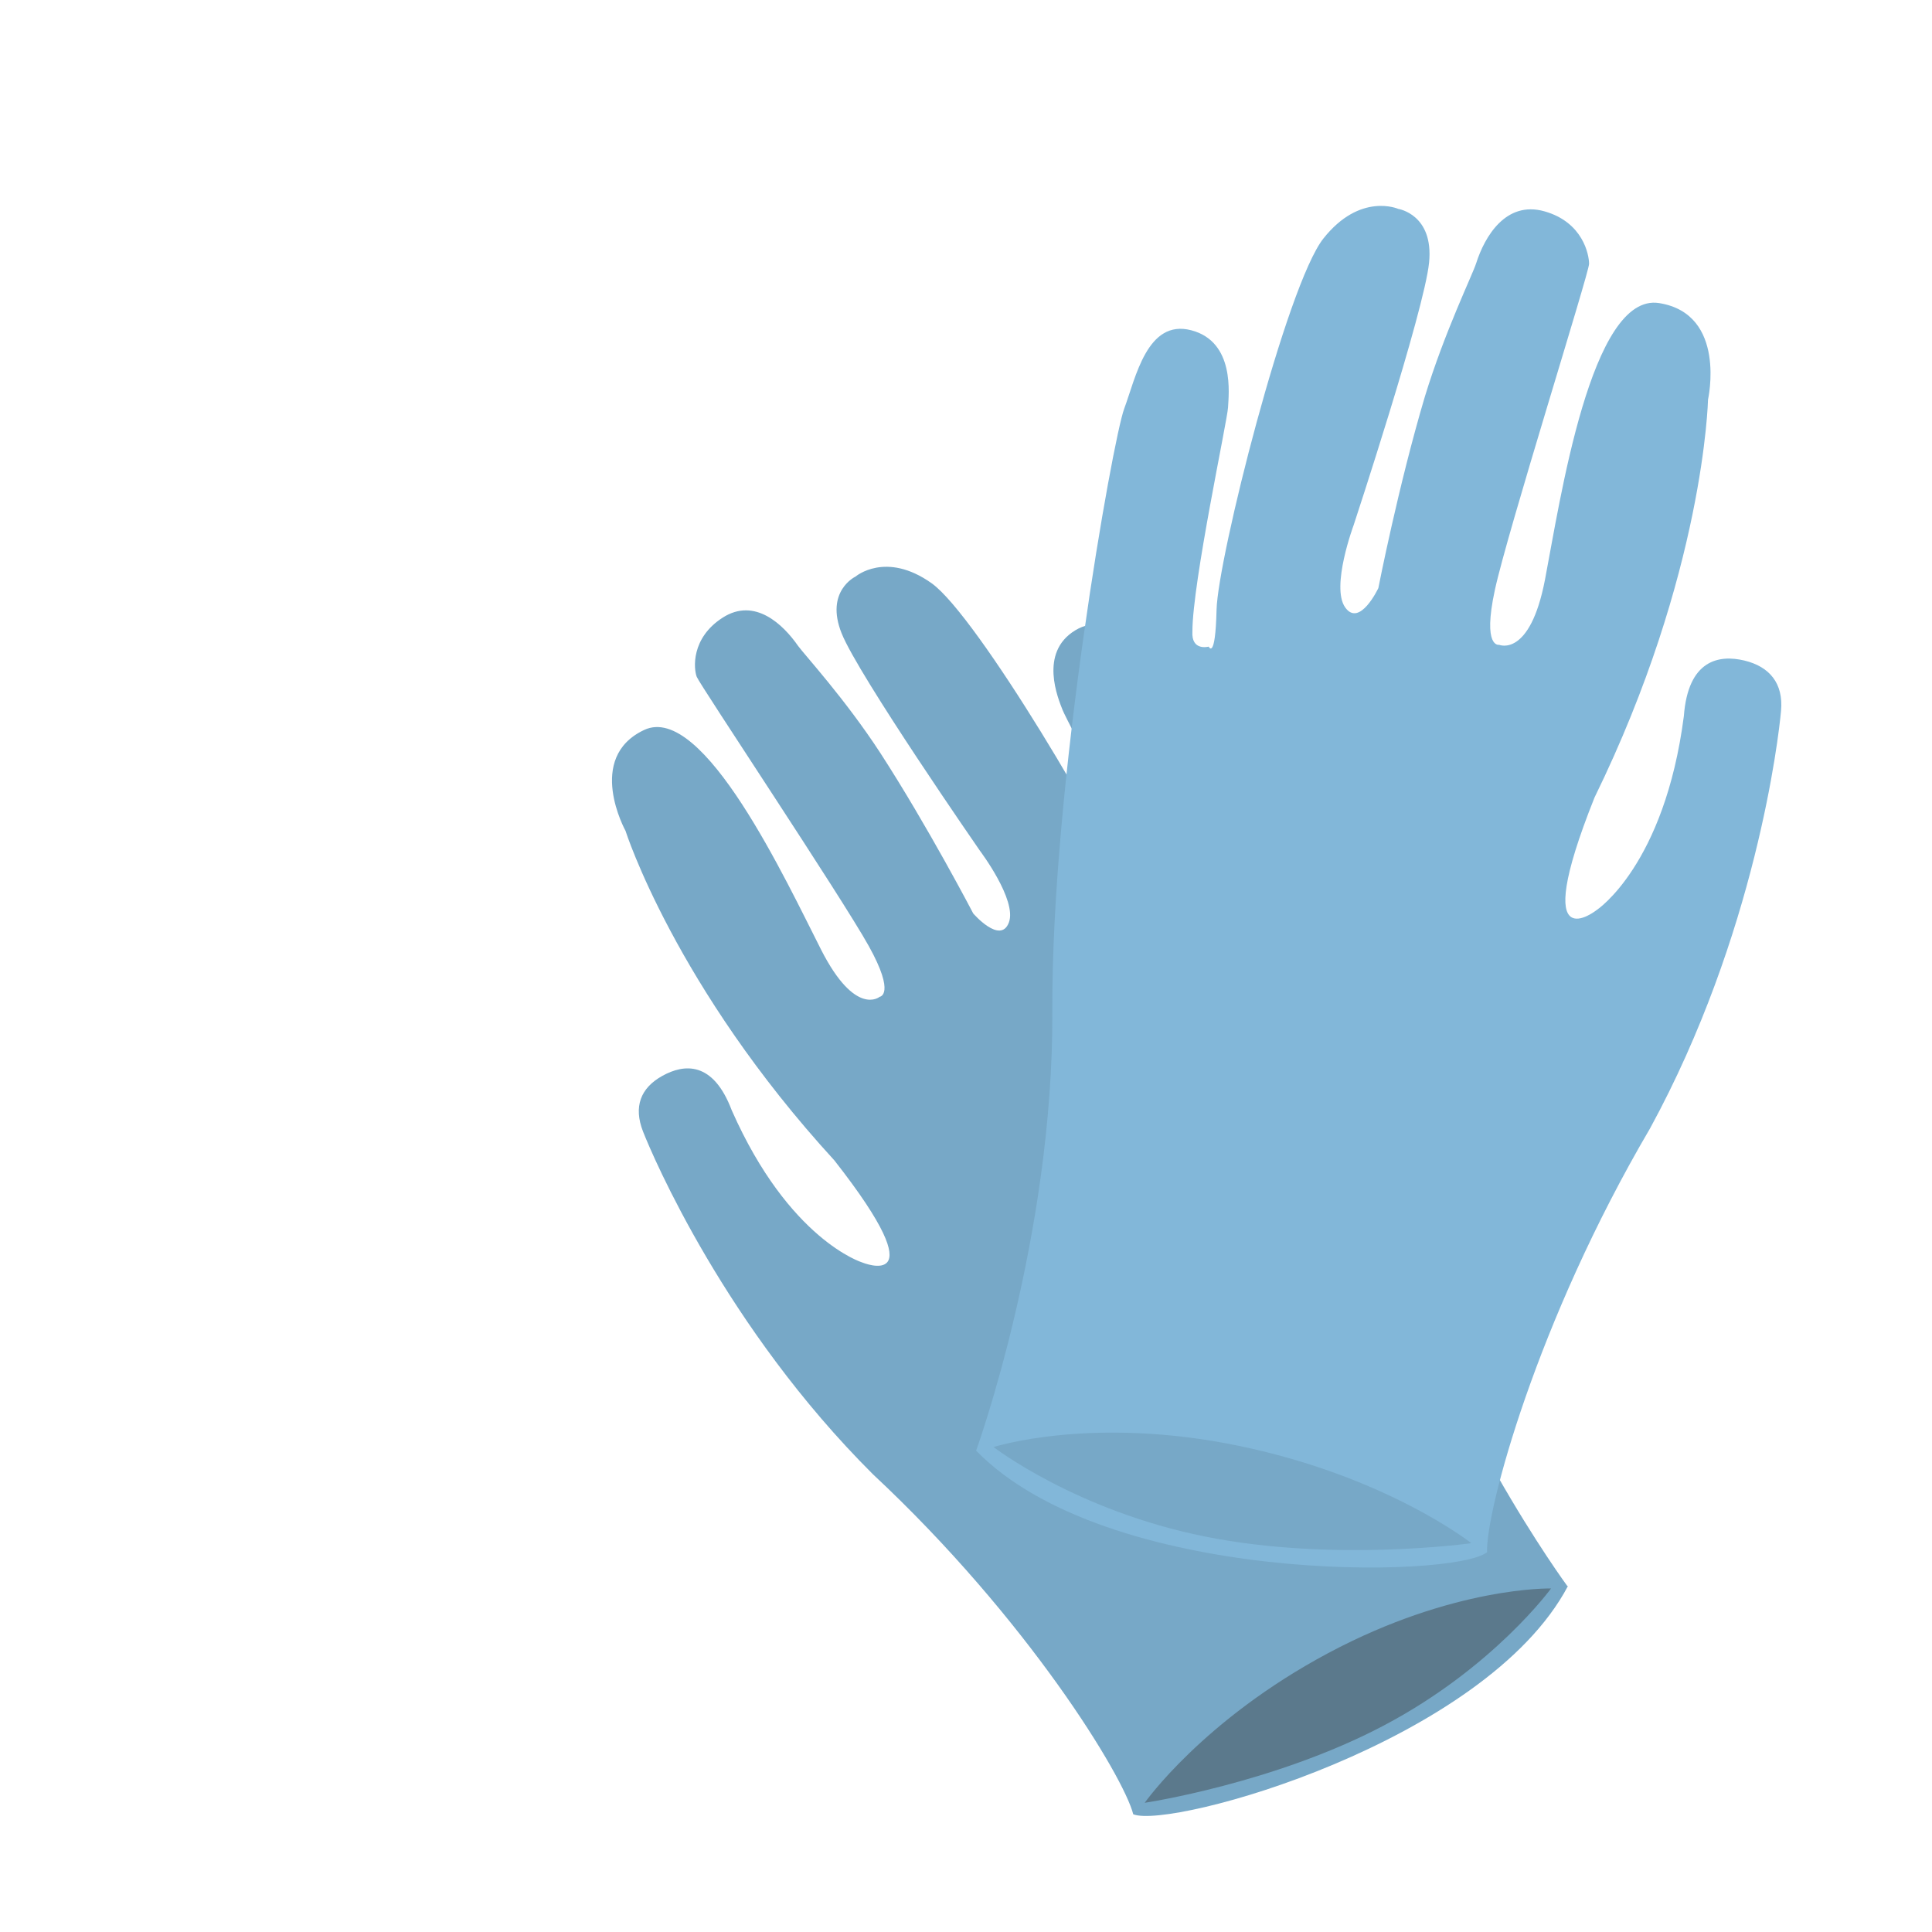
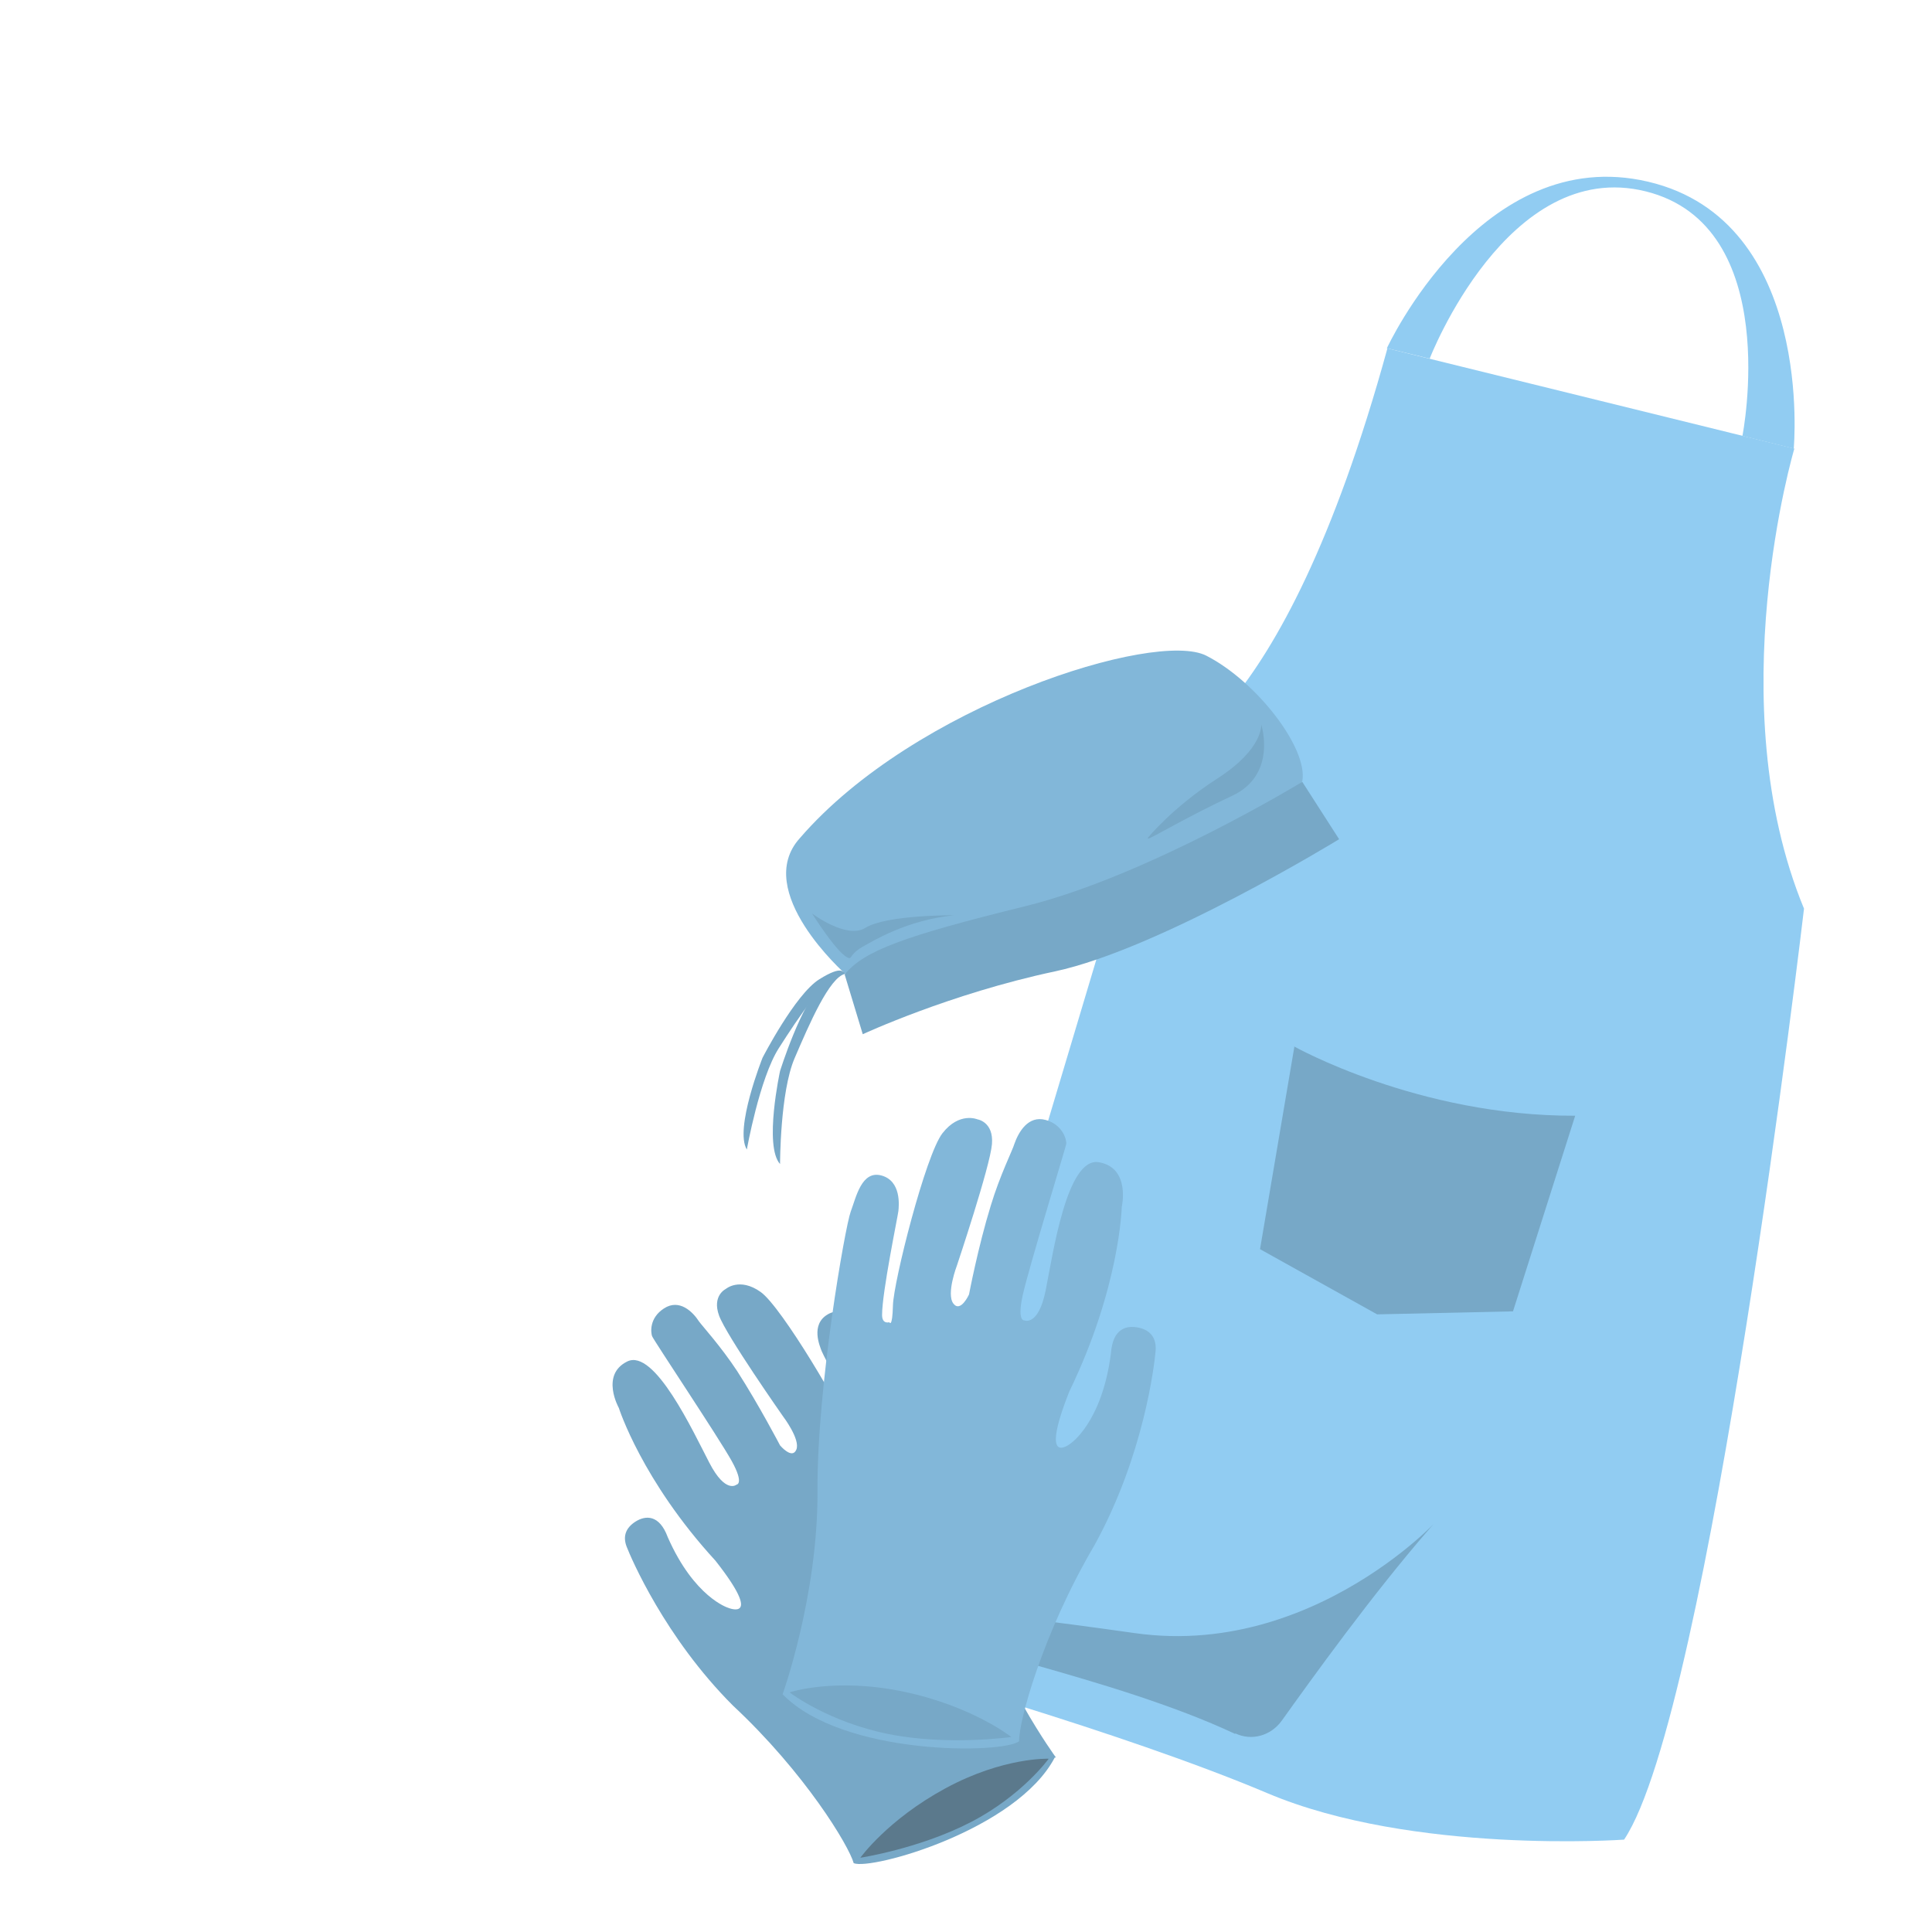
- <svg xmlns="http://www.w3.org/2000/svg" id="how_to_prevent" viewBox="0 0 32 32">
+ <svg xmlns="http://www.w3.org/2000/svg" id="how_to_prevent" data-name="how to prevent" viewBox="0 0 32 32">
  <defs>
-     <style>.cls-1{fill:#5b798c;}.cls-2{fill:#77a8c7;}.cls-3{fill:#82b7d9;}</style>
+     <style>
+       .cls-1 {
+         fill: #91ccf2;
+       }
+ 
+       .cls-2 {
+         fill: #5b798c;
+       }
+ 
+       .cls-3 {
+         fill: #77a8c7;
+       }
+ 
+       .cls-4 {
+         fill: #82b7d9;
+       }
+     </style>
  </defs>
-   <g id="ic_slaugh">
+   <g id="ic_gloves_more">
+     <path class="cls-1" d="m22.98,5.77l6.74,1.66s-1.25,4.21.16,7.62c0,0-1.56,13.3-2.98,15.42,0,0-3.5.25-5.91-.77s-6.33-2.11-6.33-2.11l4.49-15.01s2.05-.33,3.83-6.81Z" />
+     <path class="cls-1" d="m22.98,5.77l.7.17s1.29-3.34,3.58-2.77,1.6,4.05,1.6,4.05l.85.21s.35-3.77-2.41-4.42c-2.76-.65-4.33,2.76-4.33,2.76Z" />
+     <path class="cls-3" d="m21.43,17.33s2.06,1.16,4.66,1.15l-1.03,3.24-2.25.05-1.94-1.08.57-3.36Z" />
+     <path class="cls-3" d="m20.46,28.71c.27.13.59.04.77-.21.5-.7,1.5-2.09,2.43-3.16.56-.65-1.67,2.16-4.86,1.71s-3.24-.37-3.36-.09c-.11.26,2.98.8,5.02,1.76Z" />
    <g>
-       <path class="cls-2" d="M25.96,26.27s-2.1-2.85-3.07-6.24c-.97-3.39-3.43-8.29-3.73-8.71s-.74-1.25-1.35-.88-.28,1.14-.21,1.32,1.3,2.47,1.52,3.2c.11,.3-.17,.3-.17,.3,0,0-.03,.25-.28-.51s-2.48-4.55-3.24-5.09-1.26-.11-1.26-.11c0,0-.51,.24-.23,.94s2.29,3.6,2.29,3.6c0,0,.62,.82,.48,1.19s-.59-.15-.59-.15c0,0-.75-1.44-1.54-2.66-.58-.89-1.25-1.62-1.36-1.77-.25-.36-.72-.81-1.25-.47s-.48,.85-.43,.98,2.4,3.65,2.85,4.46,.18,.84,.18,.84c0,0-.4,.34-.97-.78s-1.95-4.1-2.93-3.64-.31,1.67-.31,1.67c0,0,.82,2.58,3.46,5.46,1.74,2.22,.46,1.69,.46,1.69,0,0-1.21-.37-2.16-2.52-.31-.82-.79-.77-1.15-.57s-.48,.51-.32,.92,1.37,3.25,3.81,5.68c2.56,2.39,4.15,5,4.31,5.63,.62,.25,5.83-1.19,7.2-3.78Z" />
-       <path class="cls-1" d="M25.69,26.31s-.95,1.31-2.77,2.27-3.96,1.28-3.96,1.28c0,0,.96-1.37,3.04-2.48s3.69-1.07,3.69-1.07Z" />
+       <path class="cls-3" d="m17.49,29.11s-.97-1.32-1.42-2.89-1.59-3.84-1.73-4.04-.34-.58-.63-.41-.13.53-.1.61.6,1.14.7,1.48c.05.14-.08.14-.08.14,0,0-.01.12-.13-.24s-1.15-2.11-1.5-2.36-.58-.05-.58-.05c0,0-.23.11-.11.44s1.06,1.67,1.06,1.67c0,0,.29.38.22.55s-.27-.07-.27-.07c0,0-.35-.67-.71-1.23-.27-.41-.58-.75-.63-.82-.11-.17-.33-.38-.58-.22s-.22.4-.2.46,1.11,1.69,1.32,2.07.08.39.08.39c0,0-.18.16-.45-.36s-.91-1.9-1.36-1.68-.14.77-.14.77c0,0,.38,1.2,1.6,2.53.81,1.03.21.78.21.78,0,0-.56-.17-1-1.17-.14-.38-.37-.36-.53-.26s-.22.24-.15.42.63,1.5,1.76,2.63c1.19,1.11,1.92,2.32,2,2.61.29.12,2.7-.55,3.33-1.75Z" />
+       <path class="cls-2" d="m17.37,29.13s-.44.61-1.29,1.05-1.83.59-1.83.59c0,0,.45-.63,1.41-1.15s1.71-.49,1.71-.49Z" />
    </g>
    <g>
-       <path class="cls-3" d="M16.17,24.02s1.28-3.53,1.26-7.27,1-9.47,1.19-9.98,.38-1.49,1.11-1.3,.62,1.07,.61,1.28-.59,2.9-.59,3.71c-.02,.33,.27,.25,.27,.25,0,0,.11,.24,.13-.61s1.16-5.38,1.77-6.15,1.24-.49,1.24-.49c0,0,.59,.09,.51,.89s-1.25,4.35-1.25,4.35c0,0-.38,1.02-.14,1.36s.55-.32,.55-.32c0,0,.33-1.69,.77-3.17,.33-1.08,.79-2.02,.85-2.21,.14-.44,.49-1.04,1.13-.86s.74,.72,.74,.87-1.35,4.43-1.56,5.4,.07,.91,.07,.91c0,0,.51,.22,.76-1.08s.76-4.76,1.89-4.58,.81,1.6,.81,1.6c0,0-.06,2.87-1.88,6.59-1.11,2.78,.04,1.86,.04,1.86,0,0,1.12-.74,1.44-3.21,.07-.93,.58-1.02,1-.92s.65,.38,.61,.83-.42,3.71-2.17,6.92c-1.88,3.2-2.72,6.33-2.7,7.02-.56,.44-6.29,.54-8.46-1.68Z" />
-       <path class="cls-2" d="M16.46,23.97s1.36,1.05,3.5,1.48c2.14,.43,4.41,.11,4.41,.11,0,0-1.39-1.1-3.84-1.61s-4.08,.02-4.08,.02Z" />
+       <path class="cls-4" d="m12.96,28.07s.59-1.64.58-3.37.46-4.39.55-4.63.18-.69.51-.6.29.5.28.59-.27,1.34-.27,1.72c0,.16.12.12.12.12,0,0,.05.11.06-.28s.54-2.49.82-2.85.58-.23.58-.23c0,0,.27.04.24.41s-.58,2.01-.58,2.01c0,0-.18.47-.06.63s.26-.15.26-.15c0,0,.15-.79.36-1.47.15-.5.37-.94.39-1.02.07-.2.23-.48.52-.4s.35.34.34.4-.62,2.05-.72,2.5.03.42.03.42c0,0,.23.1.35-.5s.35-2.21.88-2.12.38.74.38.74c0,0-.03,1.33-.87,3.06-.51,1.29.02.86.02.86,0,0,.52-.34.67-1.49.03-.43.27-.47.46-.43s.3.17.28.39-.19,1.72-1.01,3.21c-.87,1.48-1.26,2.94-1.25,3.25-.26.21-2.92.25-3.92-.78Z" />
+       <path class="cls-3" d="m13.09,28.04s.63.48,1.62.68,2.04.05,2.04.05c0,0-.64-.51-1.78-.75s-1.89.01-1.89.01Z" />
    </g>
+     <path class="cls-4" d="m14,16.13s-1.55-1.37-.75-2.25c1.9-2.2,5.89-3.45,6.73-3.02s1.69,1.54,1.59,2.08c-.65,1.14-7.57,3.19-7.57,3.19Z" />
+     <path class="cls-3" d="m14.29,17.13s1.44-.67,3.18-1.04,4.71-2.19,4.71-2.19l-.61-.95s-2.56,1.56-4.59,2.06-2.67.74-2.99,1.13l.3.99Z" />
+     <path class="cls-3" d="m19.02,13.89c.06-.01.64-.36,1.39-.71s.48-1.18.48-1.18c0,0,.04.4-.72.89s-1.16.99-1.16.99Z" />
+     <path class="cls-3" d="m13.45,15.13s.45.72.62.74c.03,0,.04-.09.22-.19s.73-.44,1.51-.52c0,0-1.12-.01-1.47.21-.31.19-.88-.24-.88-.24Z" />
+     <path class="cls-3" d="m14,16.13s-.03-.15-.38.17-.7,1.44-.7,1.44c0,0-.27,1.24,0,1.54,0,0,0-1.19.24-1.75s.58-1.35.84-1.4Z" />
+     <path class="cls-3" d="m13.97,16.12s0-.15-.4.1-.94,1.3-.94,1.3c0,0-.47,1.18-.26,1.52,0,0,.21-1.18.53-1.68s.8-1.23,1.07-1.24Z" />
  </g>
</svg>
